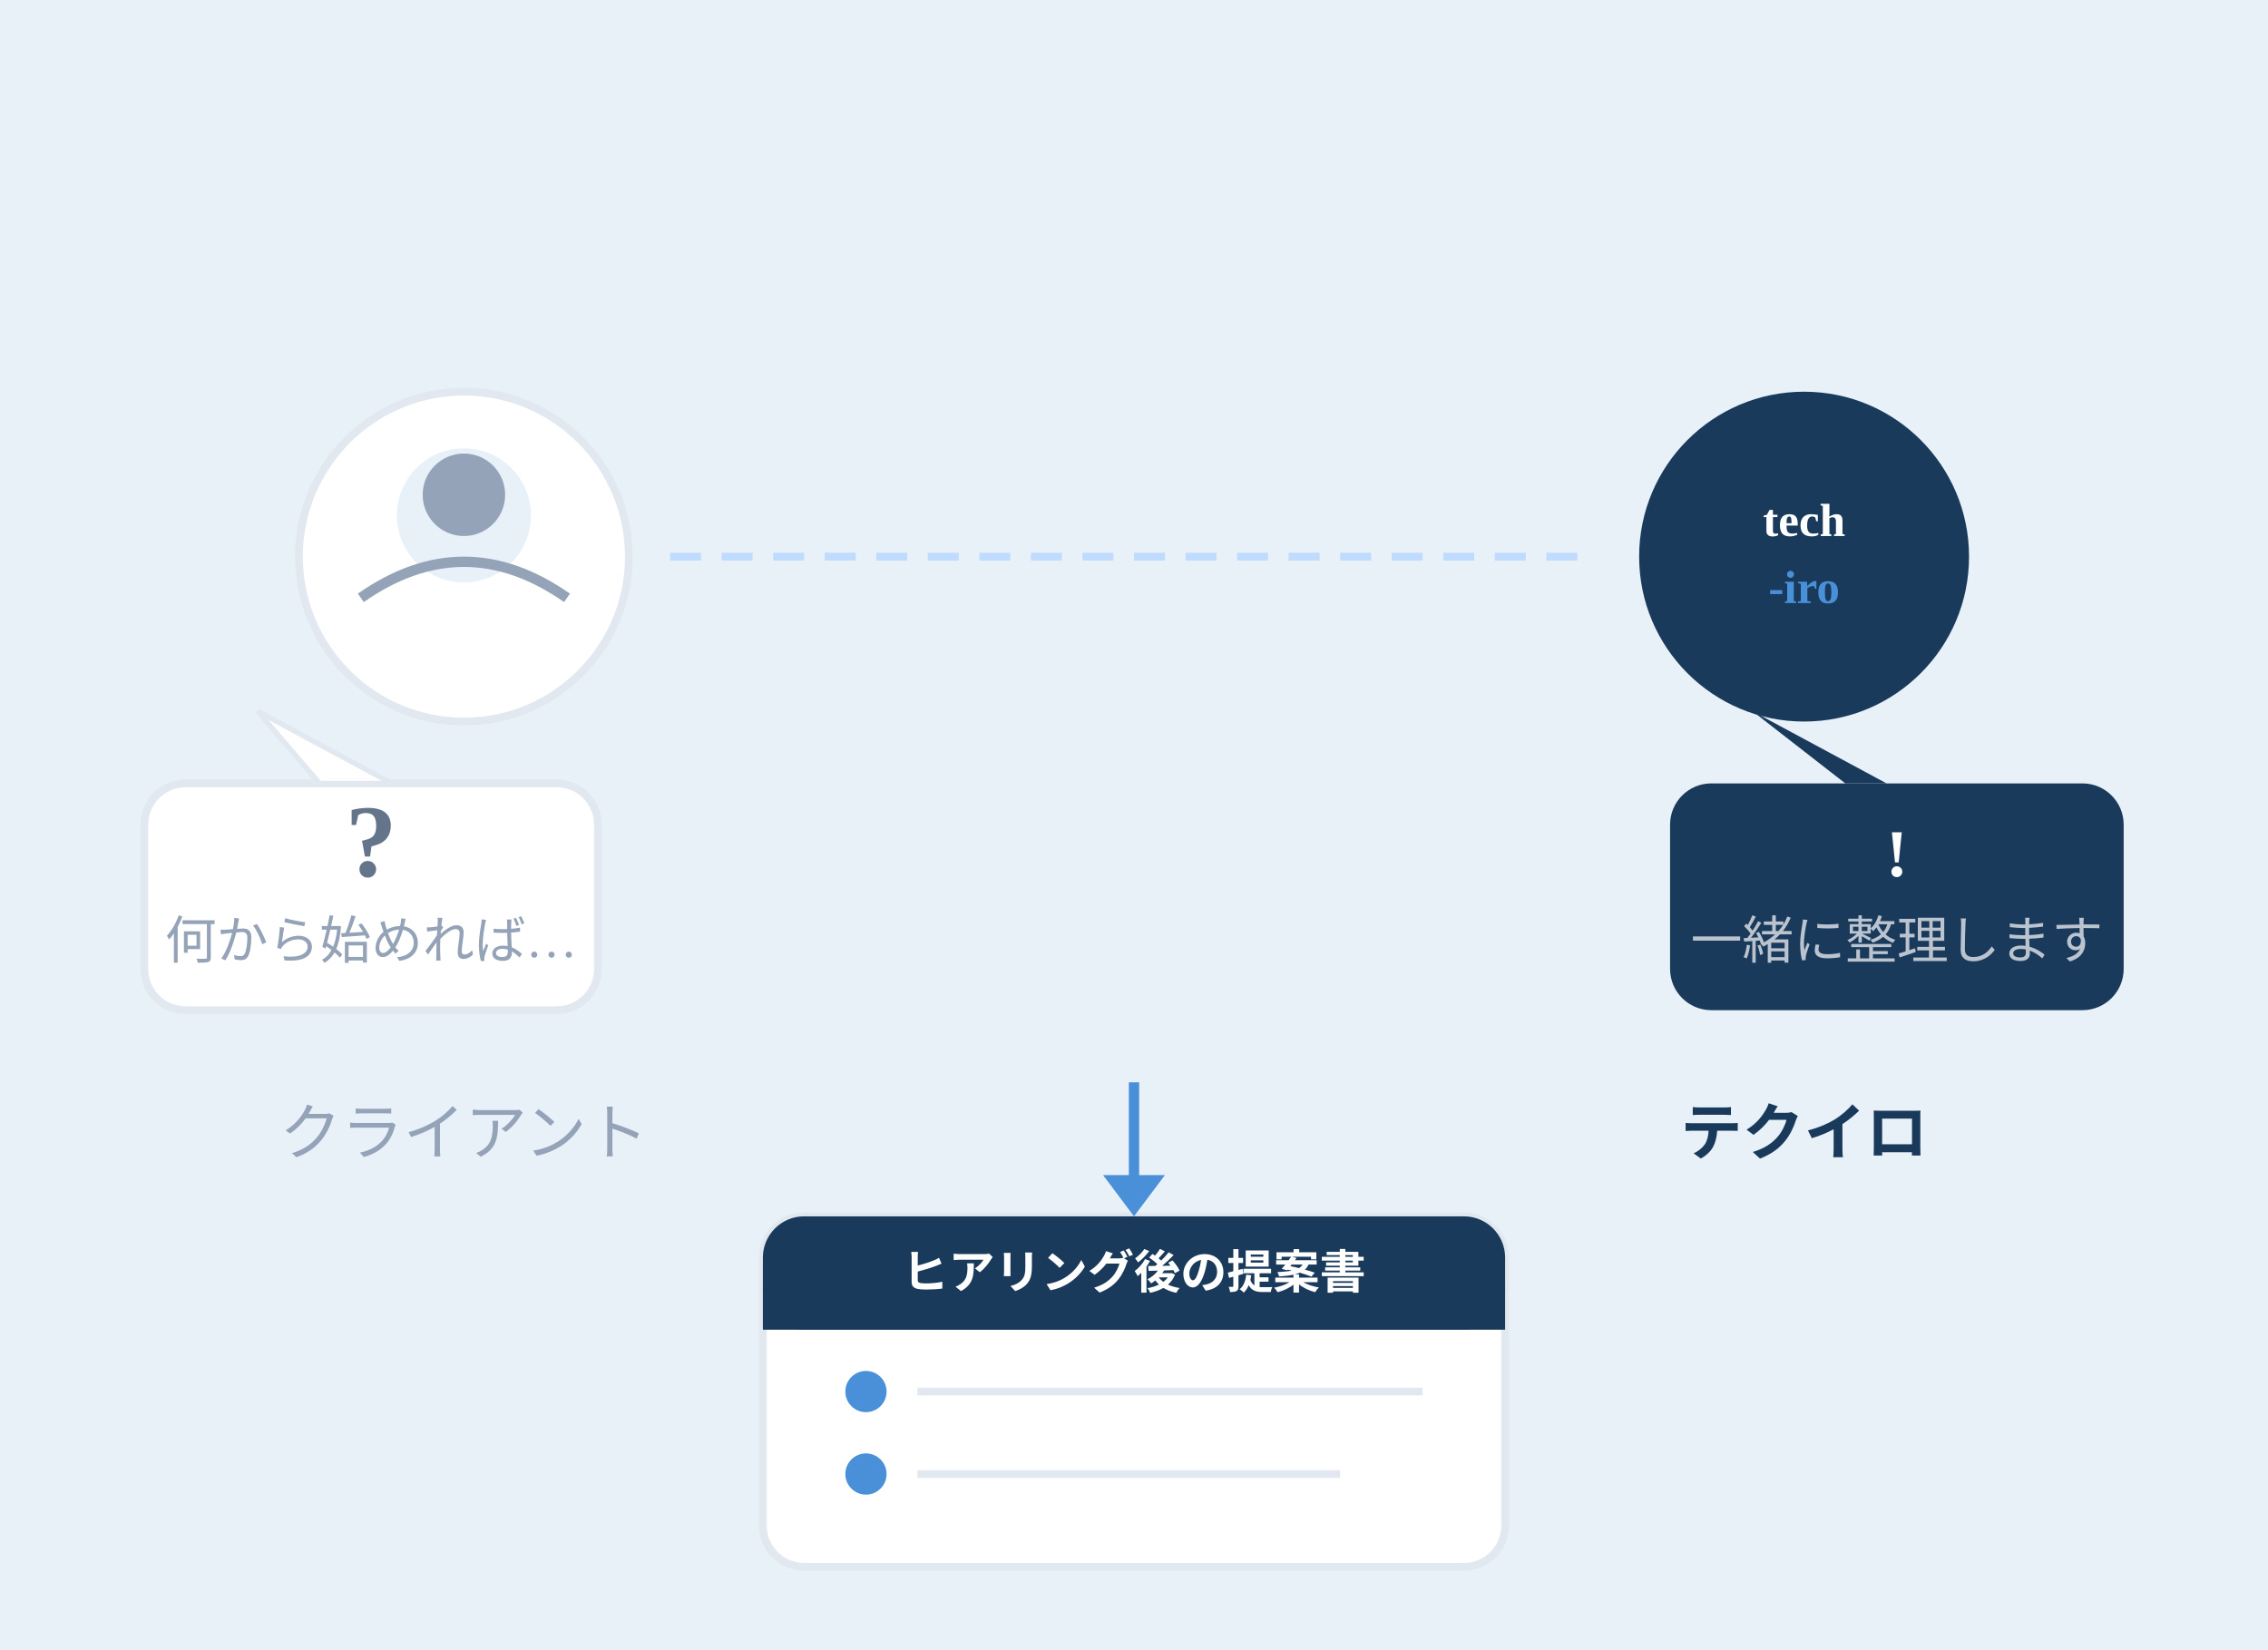
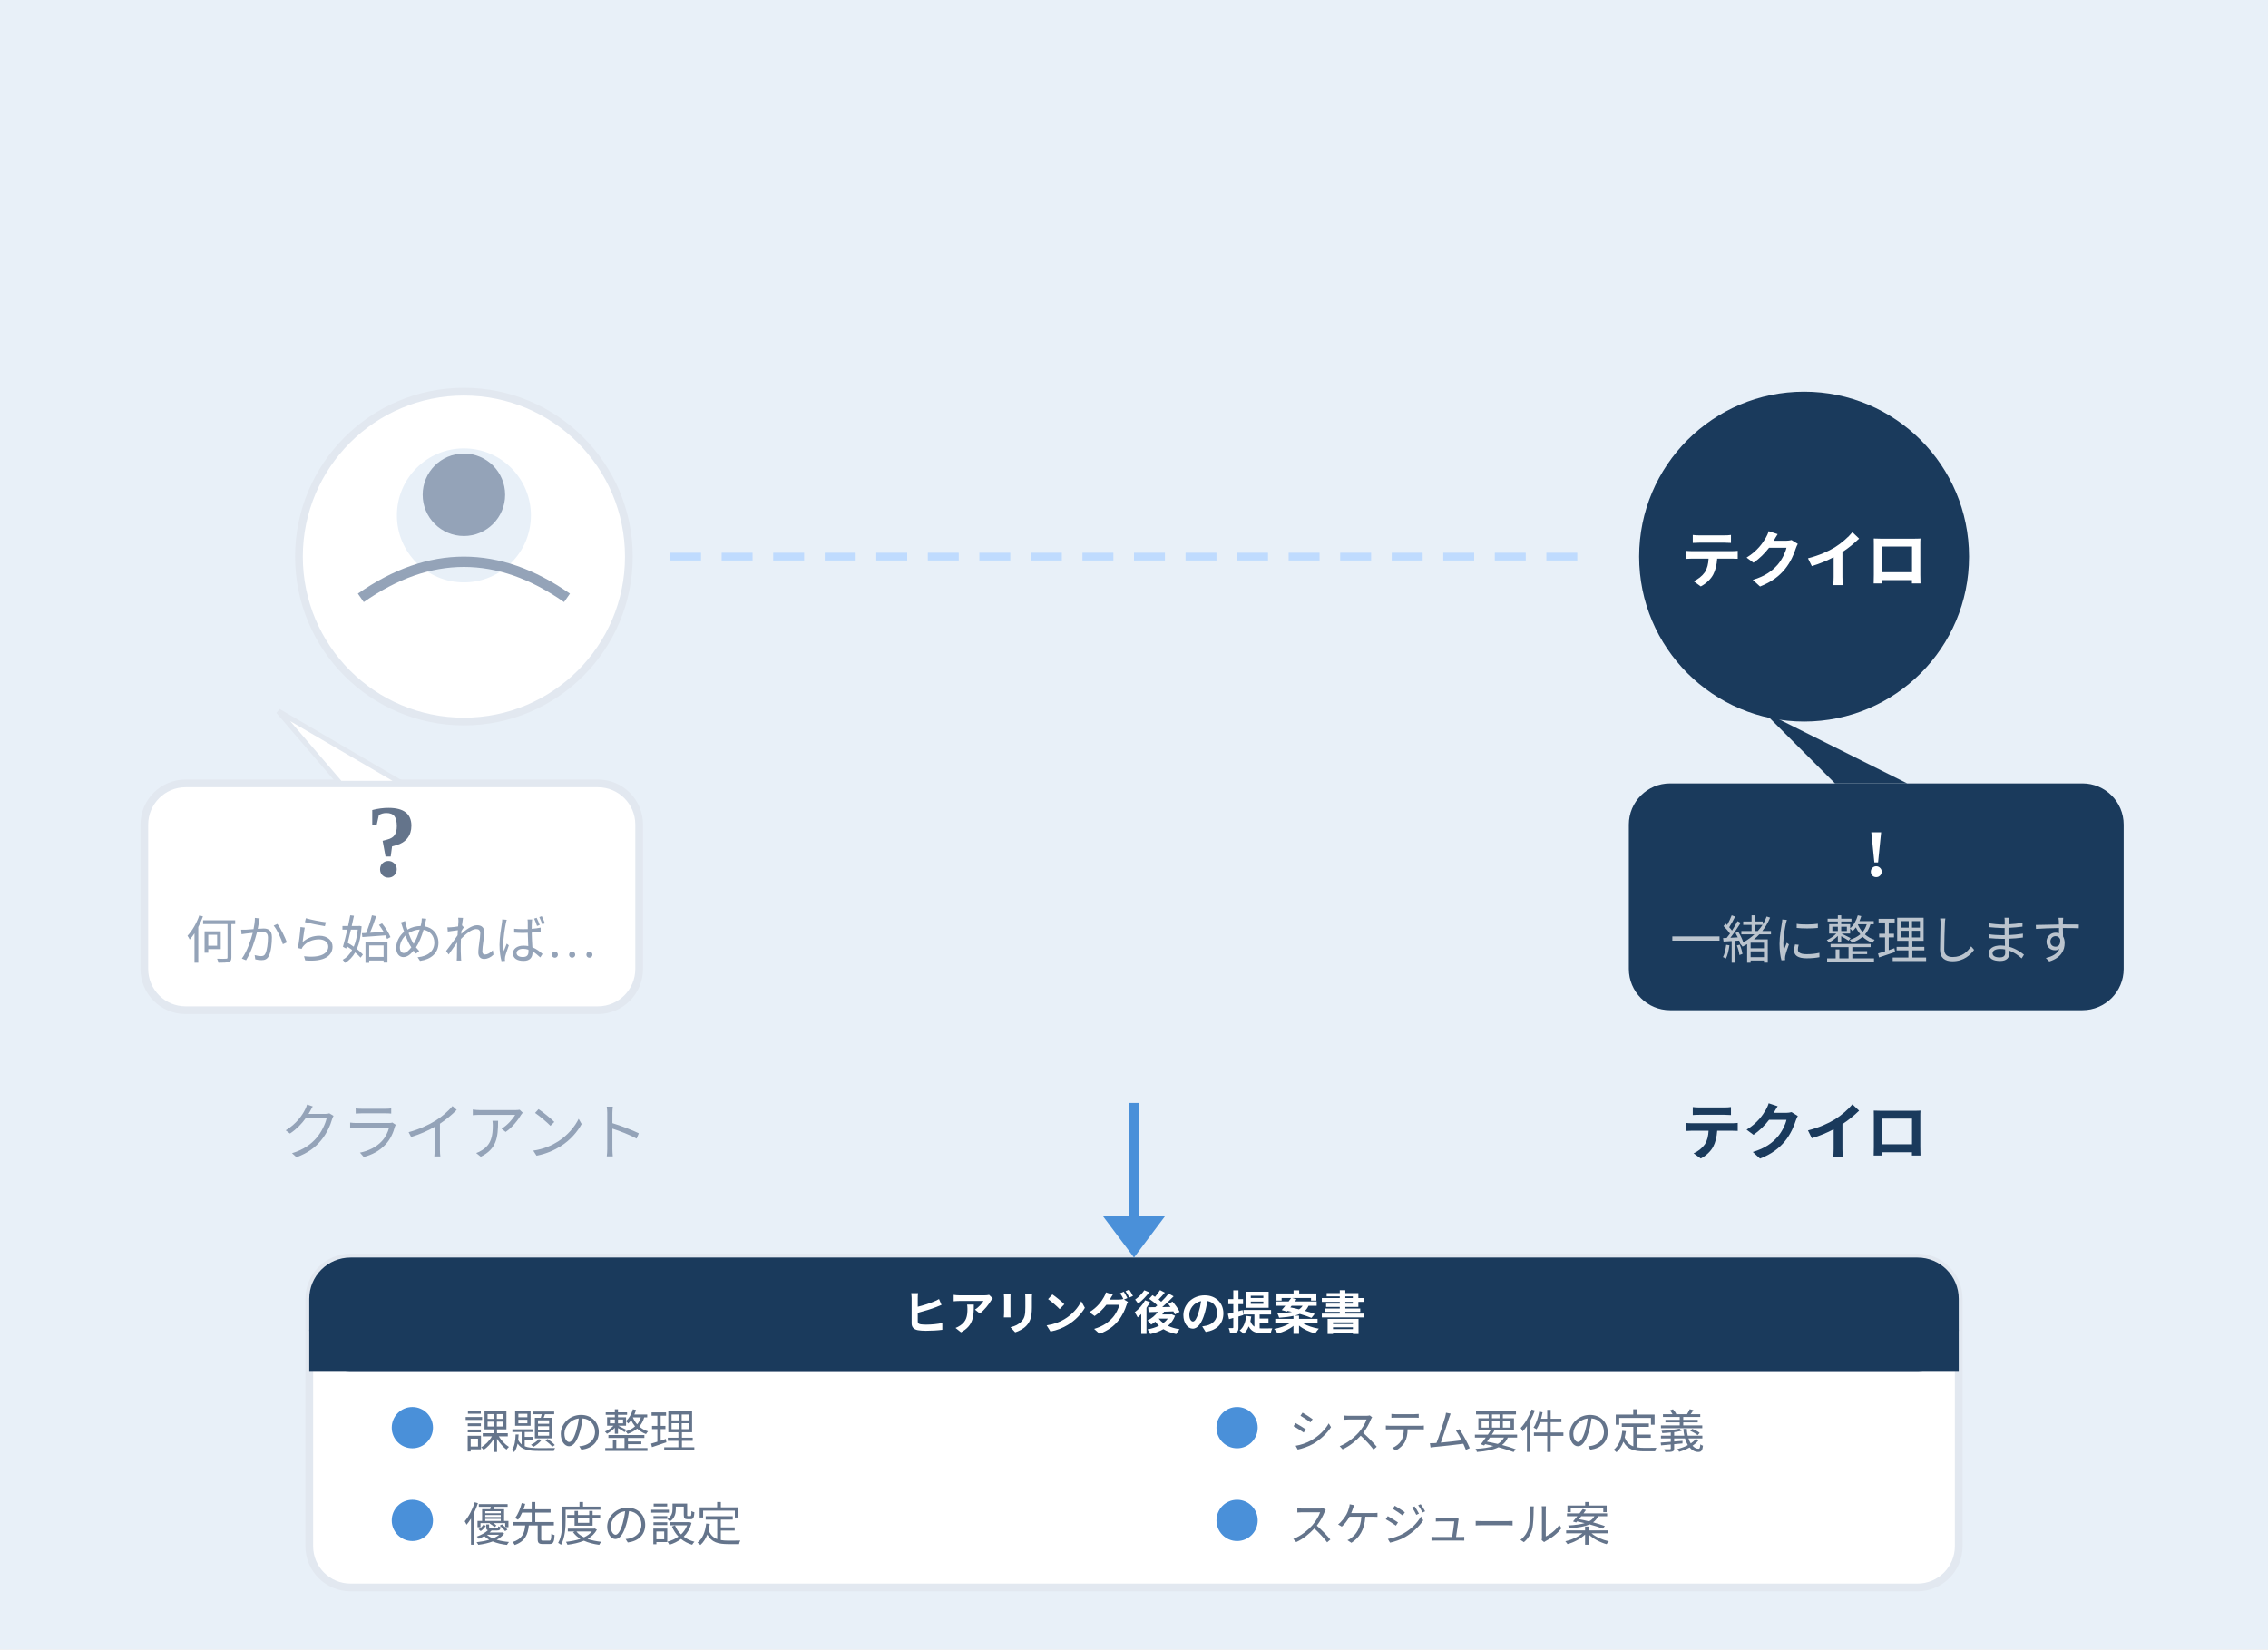
<svg xmlns="http://www.w3.org/2000/svg" viewBox="0 0 440 320">
  <rect width="440" height="320" fill="#e8f0f8" />
  <circle cx="90" cy="108" r="32" fill="white" stroke="#e2e8f0" stroke-width="1.5" />
  <circle cx="90" cy="100" r="13" fill="#e8f0f8" />
  <circle cx="90" cy="96" r="8" fill="#94a3b8" />
  <path d="M70 116q20-14 40 0" stroke="#94a3b8" stroke-width="2" fill="none" />
-   <rect x="28" y="152" width="88" height="44" rx="8" fill="white" stroke="#e2e8f0" stroke-width="1.5" />
-   <polygon points="62,152 50,138 76,152" fill="white" stroke="#e2e8f0" stroke-width="1" />
-   <text x="72" y="170" text-anchor="middle" fill="#64748b" font-size="20" font-weight="700">?</text>
-   <text x="72" y="186" text-anchor="middle" fill="#94a3b8" font-size="10">何から始めれば…</text>
+   <rect x="28" y="152" width="96" height="44" rx="8" fill="white" stroke="#e2e8f0" stroke-width="1.5" />
+   <polygon points="66,152 54,138 78,152" fill="white" stroke="#e2e8f0" stroke-width="1" />
+   <text x="76" y="170" text-anchor="middle" fill="#64748b" font-size="20" font-weight="700">?</text>
+   <text x="76" y="186" text-anchor="middle" fill="#94a3b8" font-size="10">何から始めれば…</text>
  <text x="90" y="224" text-anchor="middle" fill="#94a3b8" font-size="12">クライアント</text>
  <circle cx="350" cy="108" r="32" fill="#1a3a5c" />
-   <text x="350" y="104" text-anchor="middle" fill="white" font-size="9" font-weight="700">tech</text>
-   <text x="350" y="117" text-anchor="middle" fill="#4a90d9" font-size="9" font-weight="700">-iro</text>
-   <rect x="324" y="152" width="88" height="44" rx="8" fill="#1a3a5c" />
-   <polygon points="358,152 340,138 366,152" fill="#1a3a5c" />
-   <text x="368" y="170" text-anchor="middle" fill="white" font-size="13" font-weight="700">!</text>
-   <text x="368" y="186" text-anchor="middle" fill="rgba(255,255,255,0.7)" font-size="10">一緒に整理します</text>
+   <text x="350" y="113" text-anchor="middle" fill="white" font-size="12" font-weight="700">テクイロ</text>
+   <rect x="316" y="152" width="96" height="44" rx="8" fill="#1a3a5c" />
+   <polygon points="356,152 342,138 370,152" fill="#1a3a5c" />
+   <text x="364" y="170" text-anchor="middle" fill="white" font-size="13" font-weight="700">!</text>
+   <text x="364" y="186" text-anchor="middle" fill="rgba(255,255,255,0.7)" font-size="10">一緒に整理します</text>
  <text x="350" y="224" text-anchor="middle" fill="#1a3a5c" font-size="12" font-weight="700">テクイロ</text>
-   <rect x="148" y="236" width="144" height="68" rx="8" fill="white" stroke="#e2e8f0" stroke-width="1.5" />
-   <rect x="148" y="236" width="144" height="22" rx="8" fill="#1a3a5c" />
-   <rect x="148" y="250" width="144" height="8" fill="#1a3a5c" />
-   <text x="220" y="250" text-anchor="middle" fill="white" font-size="9" font-weight="700">ヒアリング後の提案書</text>
-   <circle cx="168" cy="270" r="4" fill="#4a90d9" />
-   <line x1="178" y1="270" x2="276" y2="270" stroke="#e2e8f0" stroke-width="1.5" />
-   <circle cx="168" cy="286" r="4" fill="#4a90d9" />
-   <line x1="178" y1="286" x2="260" y2="286" stroke="#e2e8f0" stroke-width="1.5" />
-   <line x1="220" y1="210" x2="220" y2="232" stroke="#4a90d9" stroke-width="2" />
-   <polygon points="220,236 214,228 226,228" fill="#4a90d9" />
+   <rect x="60" y="244" width="320" height="64" rx="8" fill="white" stroke="#e2e8f0" stroke-width="1.5" />
+   <rect x="60" y="244" width="320" height="22" rx="8" fill="#1a3a5c" />
+   <rect x="60" y="258" width="320" height="8" fill="#1a3a5c" />
+   <text x="220" y="258" text-anchor="middle" fill="white" font-size="9" font-weight="700">ヒアリング後の提案書</text>
+   <circle cx="80" cy="277" r="4" fill="#4a90d9" />
+   <text x="90" y="281" fill="#64748b" font-size="9">課題の整理</text>
+   <circle cx="80" cy="295" r="4" fill="#4a90d9" />
+   <text x="90" y="299" fill="#64748b" font-size="9">優先度の設定</text>
+   <circle cx="240" cy="277" r="4" fill="#4a90d9" />
+   <text x="250" y="281" fill="#64748b" font-size="9">システム要件の定義</text>
+   <circle cx="240" cy="295" r="4" fill="#4a90d9" />
+   <text x="250" y="299" fill="#64748b" font-size="9">スケジュール案</text>
+   <line x1="220" y1="214" x2="220" y2="240" stroke="#4a90d9" stroke-width="2" />
+   <polygon points="220,244 214,236 226,236" fill="#4a90d9" />
  <line x1="130" y1="108" x2="310" y2="108" stroke="#bfdbfe" stroke-width="1.5" stroke-dasharray="6 4" />
</svg>
